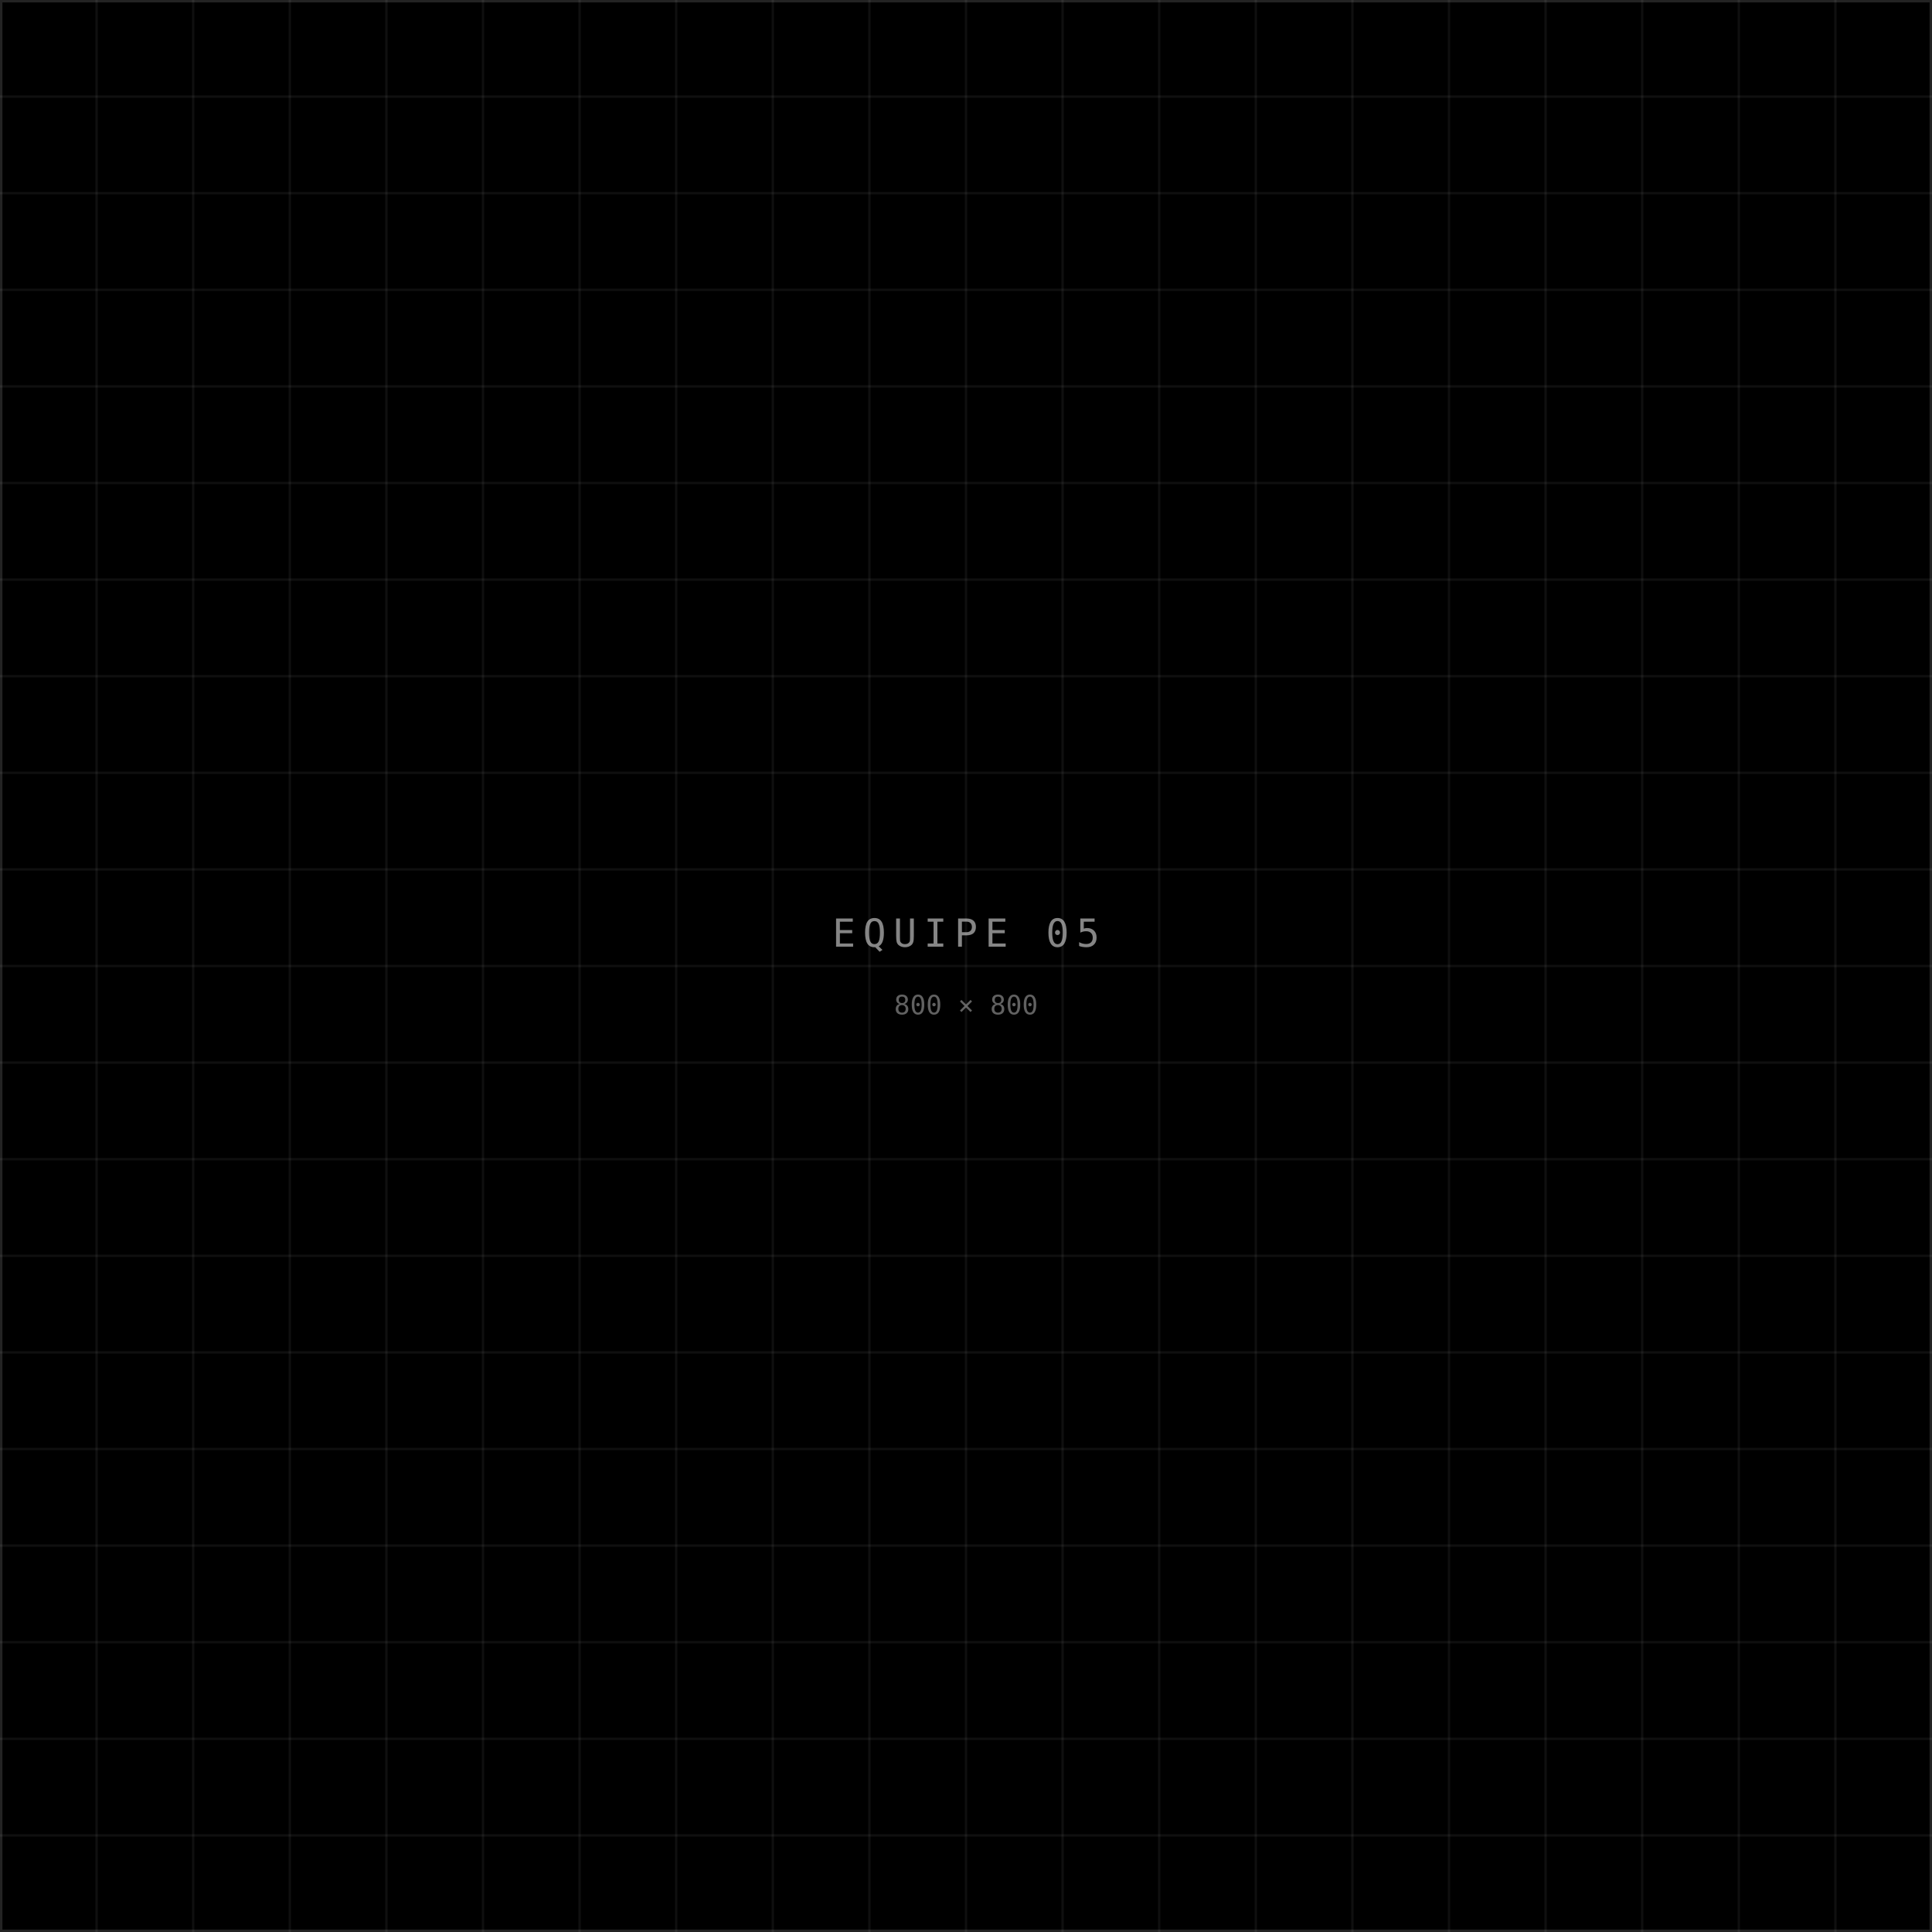
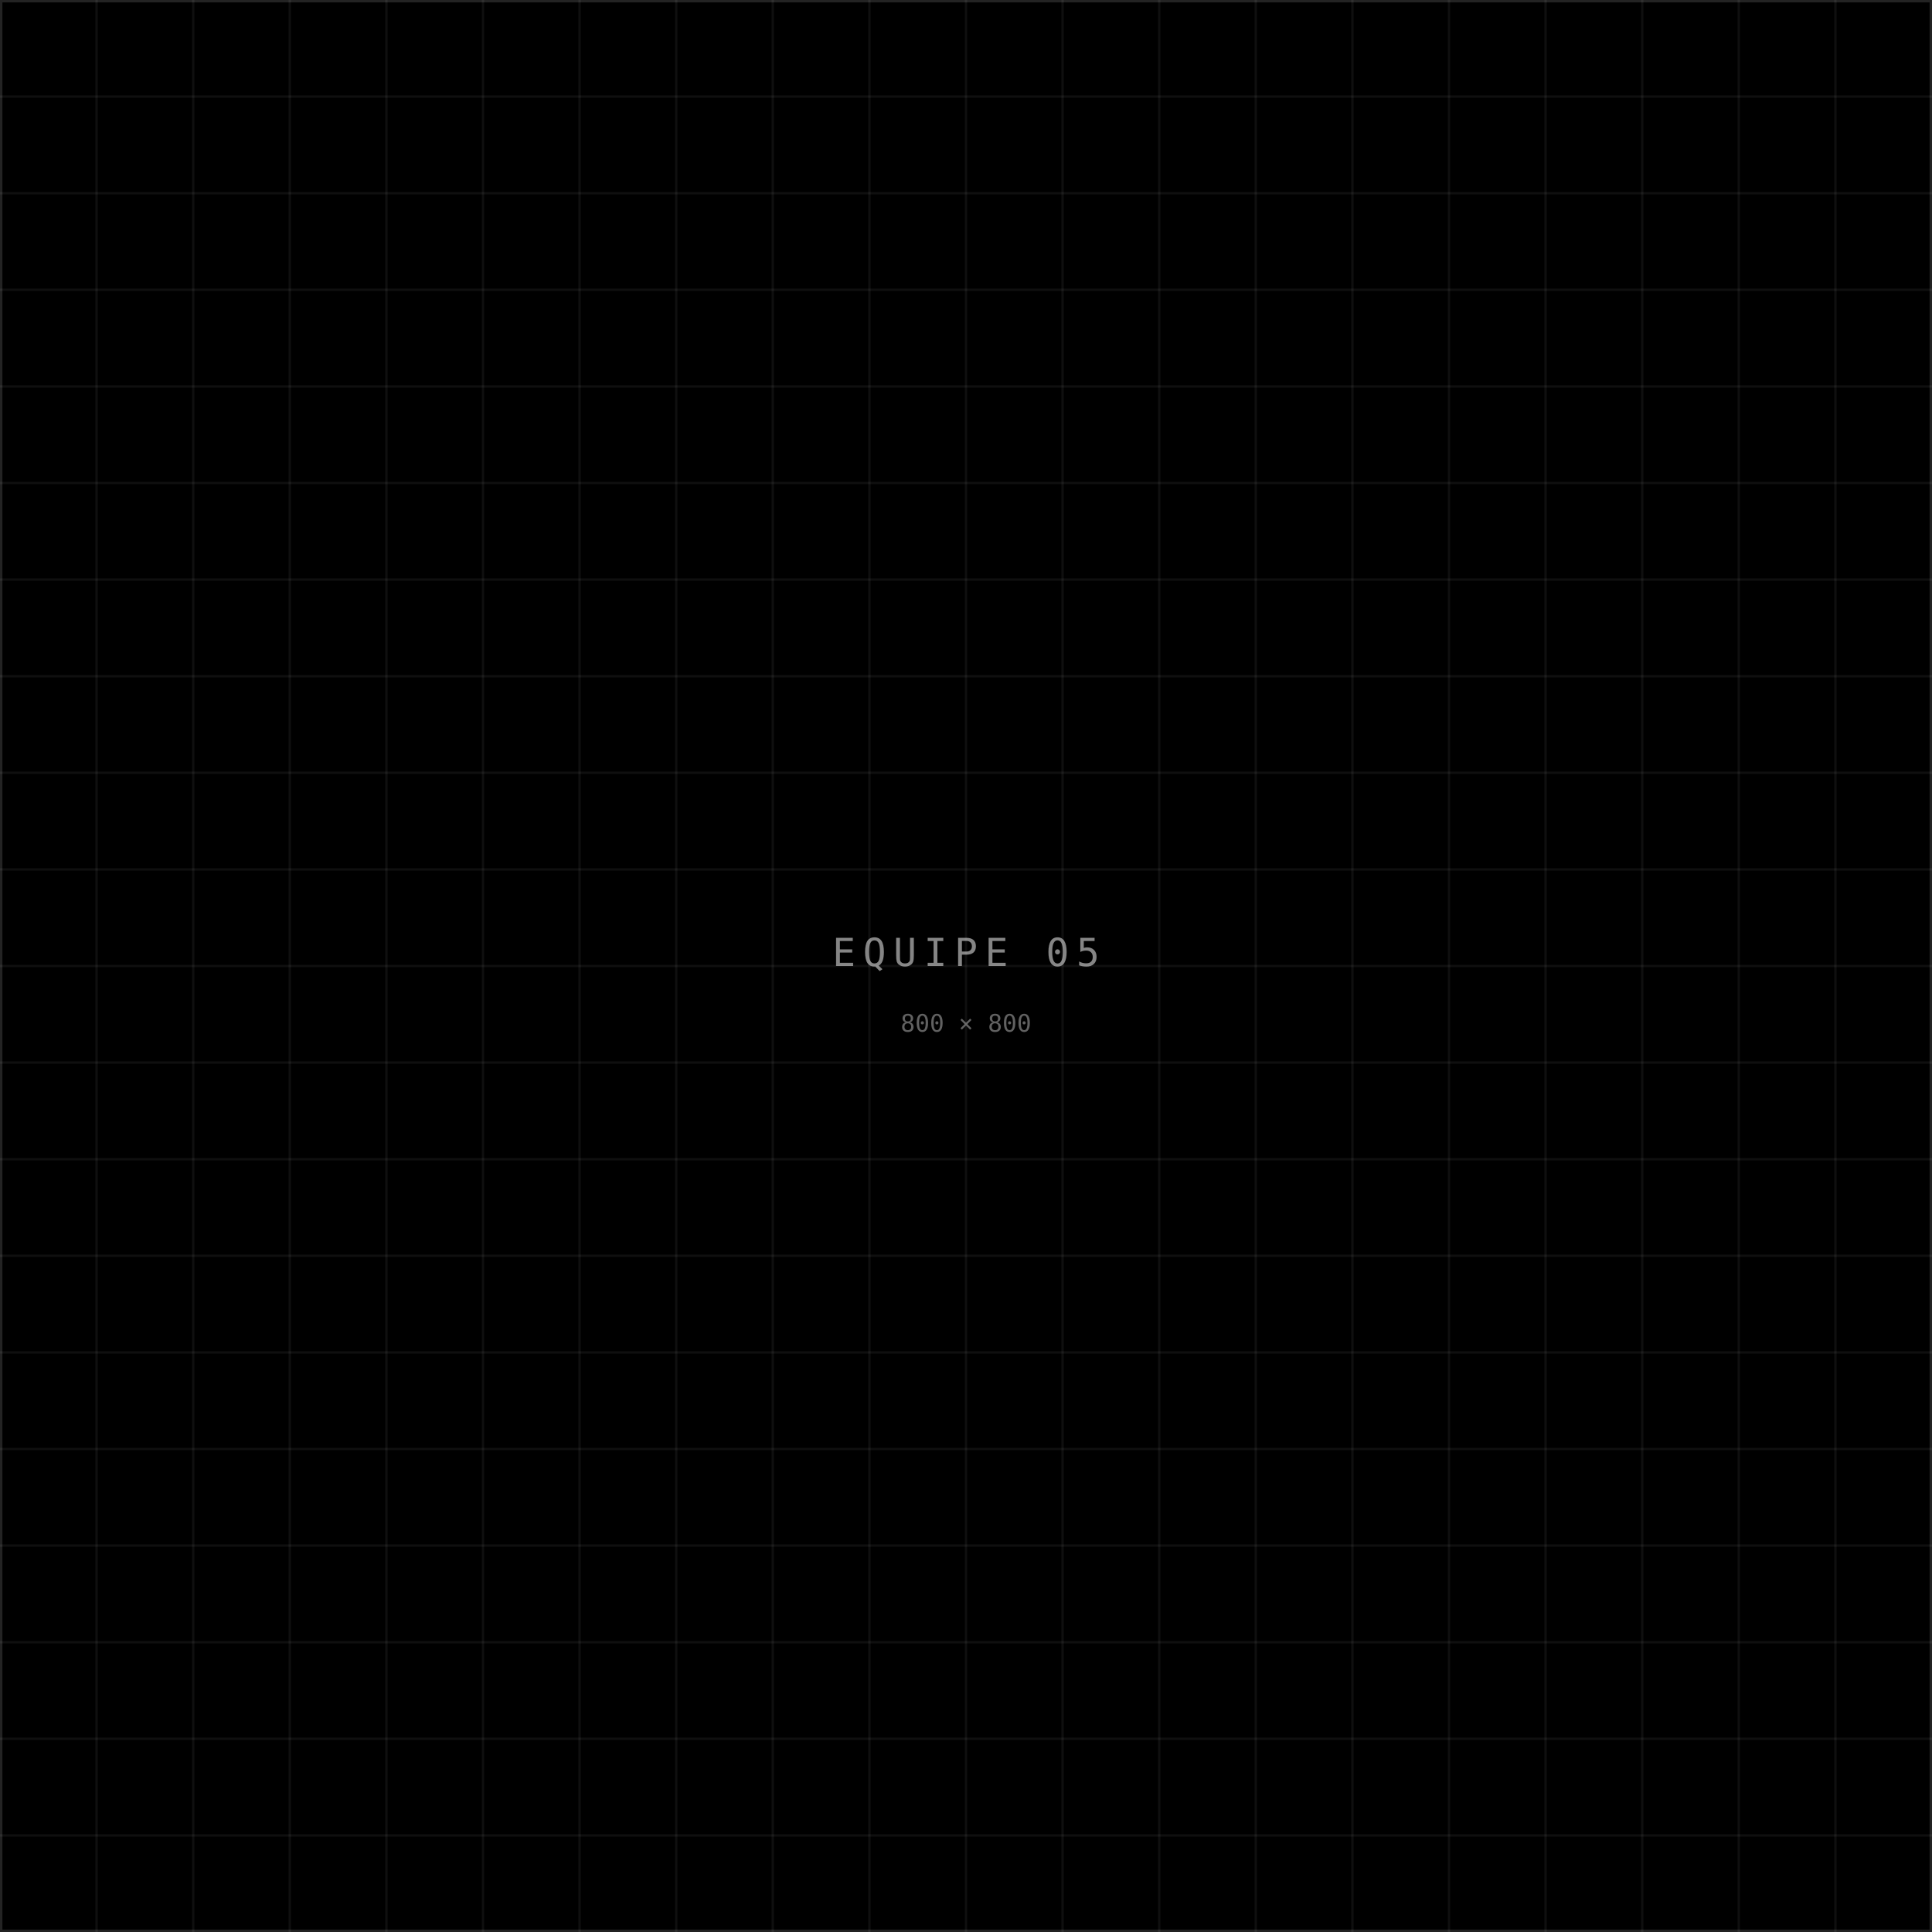
<svg xmlns="http://www.w3.org/2000/svg" width="800" height="800" viewBox="0 0 800 800">
  <rect width="800" height="800" fill="#000" />
  <g stroke="rgba(255,255,255,0.06)" stroke-width="1">
    <line x1="40" y1="0" x2="40" y2="800" />
    <line x1="80" y1="0" x2="80" y2="800" />
    <line x1="120" y1="0" x2="120" y2="800" />
    <line x1="160" y1="0" x2="160" y2="800" />
    <line x1="200" y1="0" x2="200" y2="800" />
    <line x1="240" y1="0" x2="240" y2="800" />
    <line x1="280" y1="0" x2="280" y2="800" />
    <line x1="320" y1="0" x2="320" y2="800" />
    <line x1="360" y1="0" x2="360" y2="800" />
    <line x1="400" y1="0" x2="400" y2="800" />
    <line x1="440" y1="0" x2="440" y2="800" />
    <line x1="480" y1="0" x2="480" y2="800" />
    <line x1="520" y1="0" x2="520" y2="800" />
    <line x1="560" y1="0" x2="560" y2="800" />
    <line x1="600" y1="0" x2="600" y2="800" />
    <line x1="640" y1="0" x2="640" y2="800" />
    <line x1="680" y1="0" x2="680" y2="800" />
    <line x1="720" y1="0" x2="720" y2="800" />
    <line x1="760" y1="0" x2="760" y2="800" />
    <line x1="0" y1="40" x2="800" y2="40" />
    <line x1="0" y1="80" x2="800" y2="80" />
    <line x1="0" y1="120" x2="800" y2="120" />
    <line x1="0" y1="160" x2="800" y2="160" />
    <line x1="0" y1="200" x2="800" y2="200" />
    <line x1="0" y1="240" x2="800" y2="240" />
    <line x1="0" y1="280" x2="800" y2="280" />
    <line x1="0" y1="320" x2="800" y2="320" />
    <line x1="0" y1="360" x2="800" y2="360" />
    <line x1="0" y1="400" x2="800" y2="400" />
    <line x1="0" y1="440" x2="800" y2="440" />
    <line x1="0" y1="480" x2="800" y2="480" />
    <line x1="0" y1="520" x2="800" y2="520" />
    <line x1="0" y1="560" x2="800" y2="560" />
    <line x1="0" y1="600" x2="800" y2="600" />
    <line x1="0" y1="640" x2="800" y2="640" />
    <line x1="0" y1="680" x2="800" y2="680" />
    <line x1="0" y1="720" x2="800" y2="720" />
    <line x1="0" y1="760" x2="800" y2="760" />
  </g>
  <rect x="0.5" y="0.5" width="799" height="799" fill="none" stroke="rgba(255,255,255,0.14)" />
-   <text x="400.0" y="392.0" fill="rgba(255,255,255,0.52)" font-family="monospace" font-size="16" letter-spacing="3" text-anchor="middle">EQUIPE 05</text>
-   <text x="400.0" y="420.0" fill="rgba(255,255,255,0.38)" font-family="monospace" font-size="11" text-anchor="middle">800 × 800</text>
+   <text x="400.0" y="400.0" fill="rgba(255,255,255,0.52)" font-family="monospace" font-size="16" letter-spacing="3" text-anchor="middle">EQUIPE 05</text>
+   <text x="400.0" y="427.2" fill="rgba(255,255,255,0.38)" font-family="monospace" font-size="10" text-anchor="middle">800 × 800</text>
</svg>
